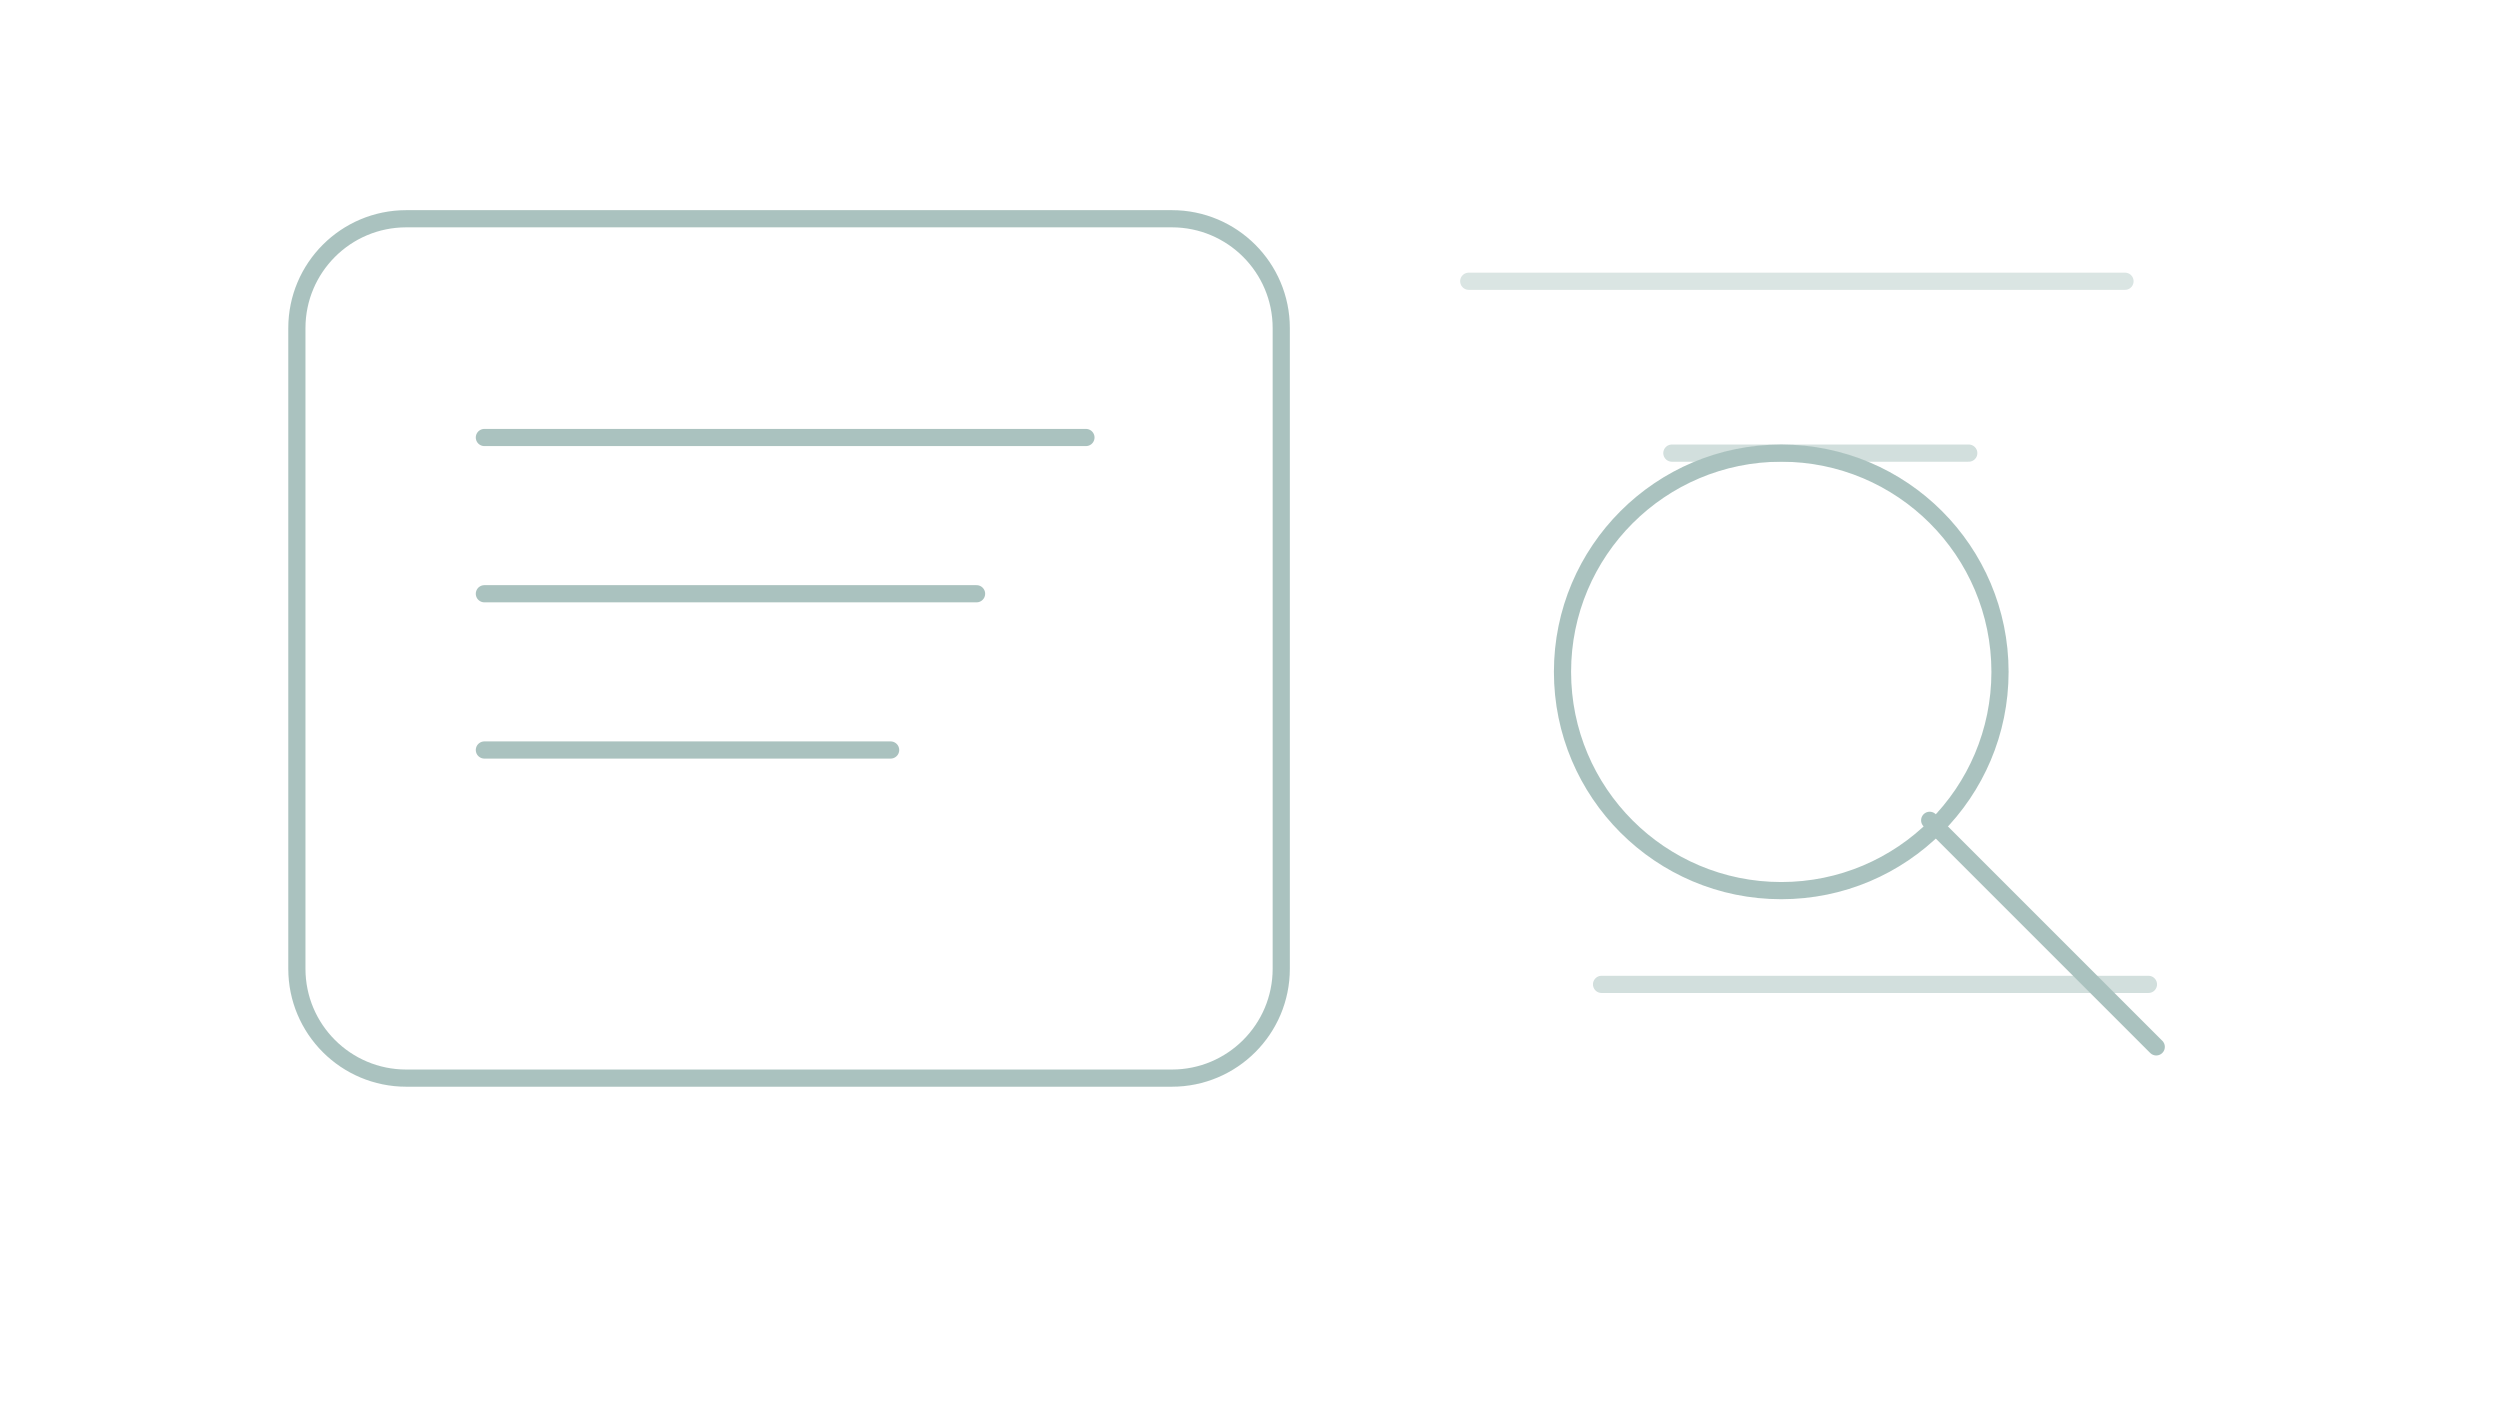
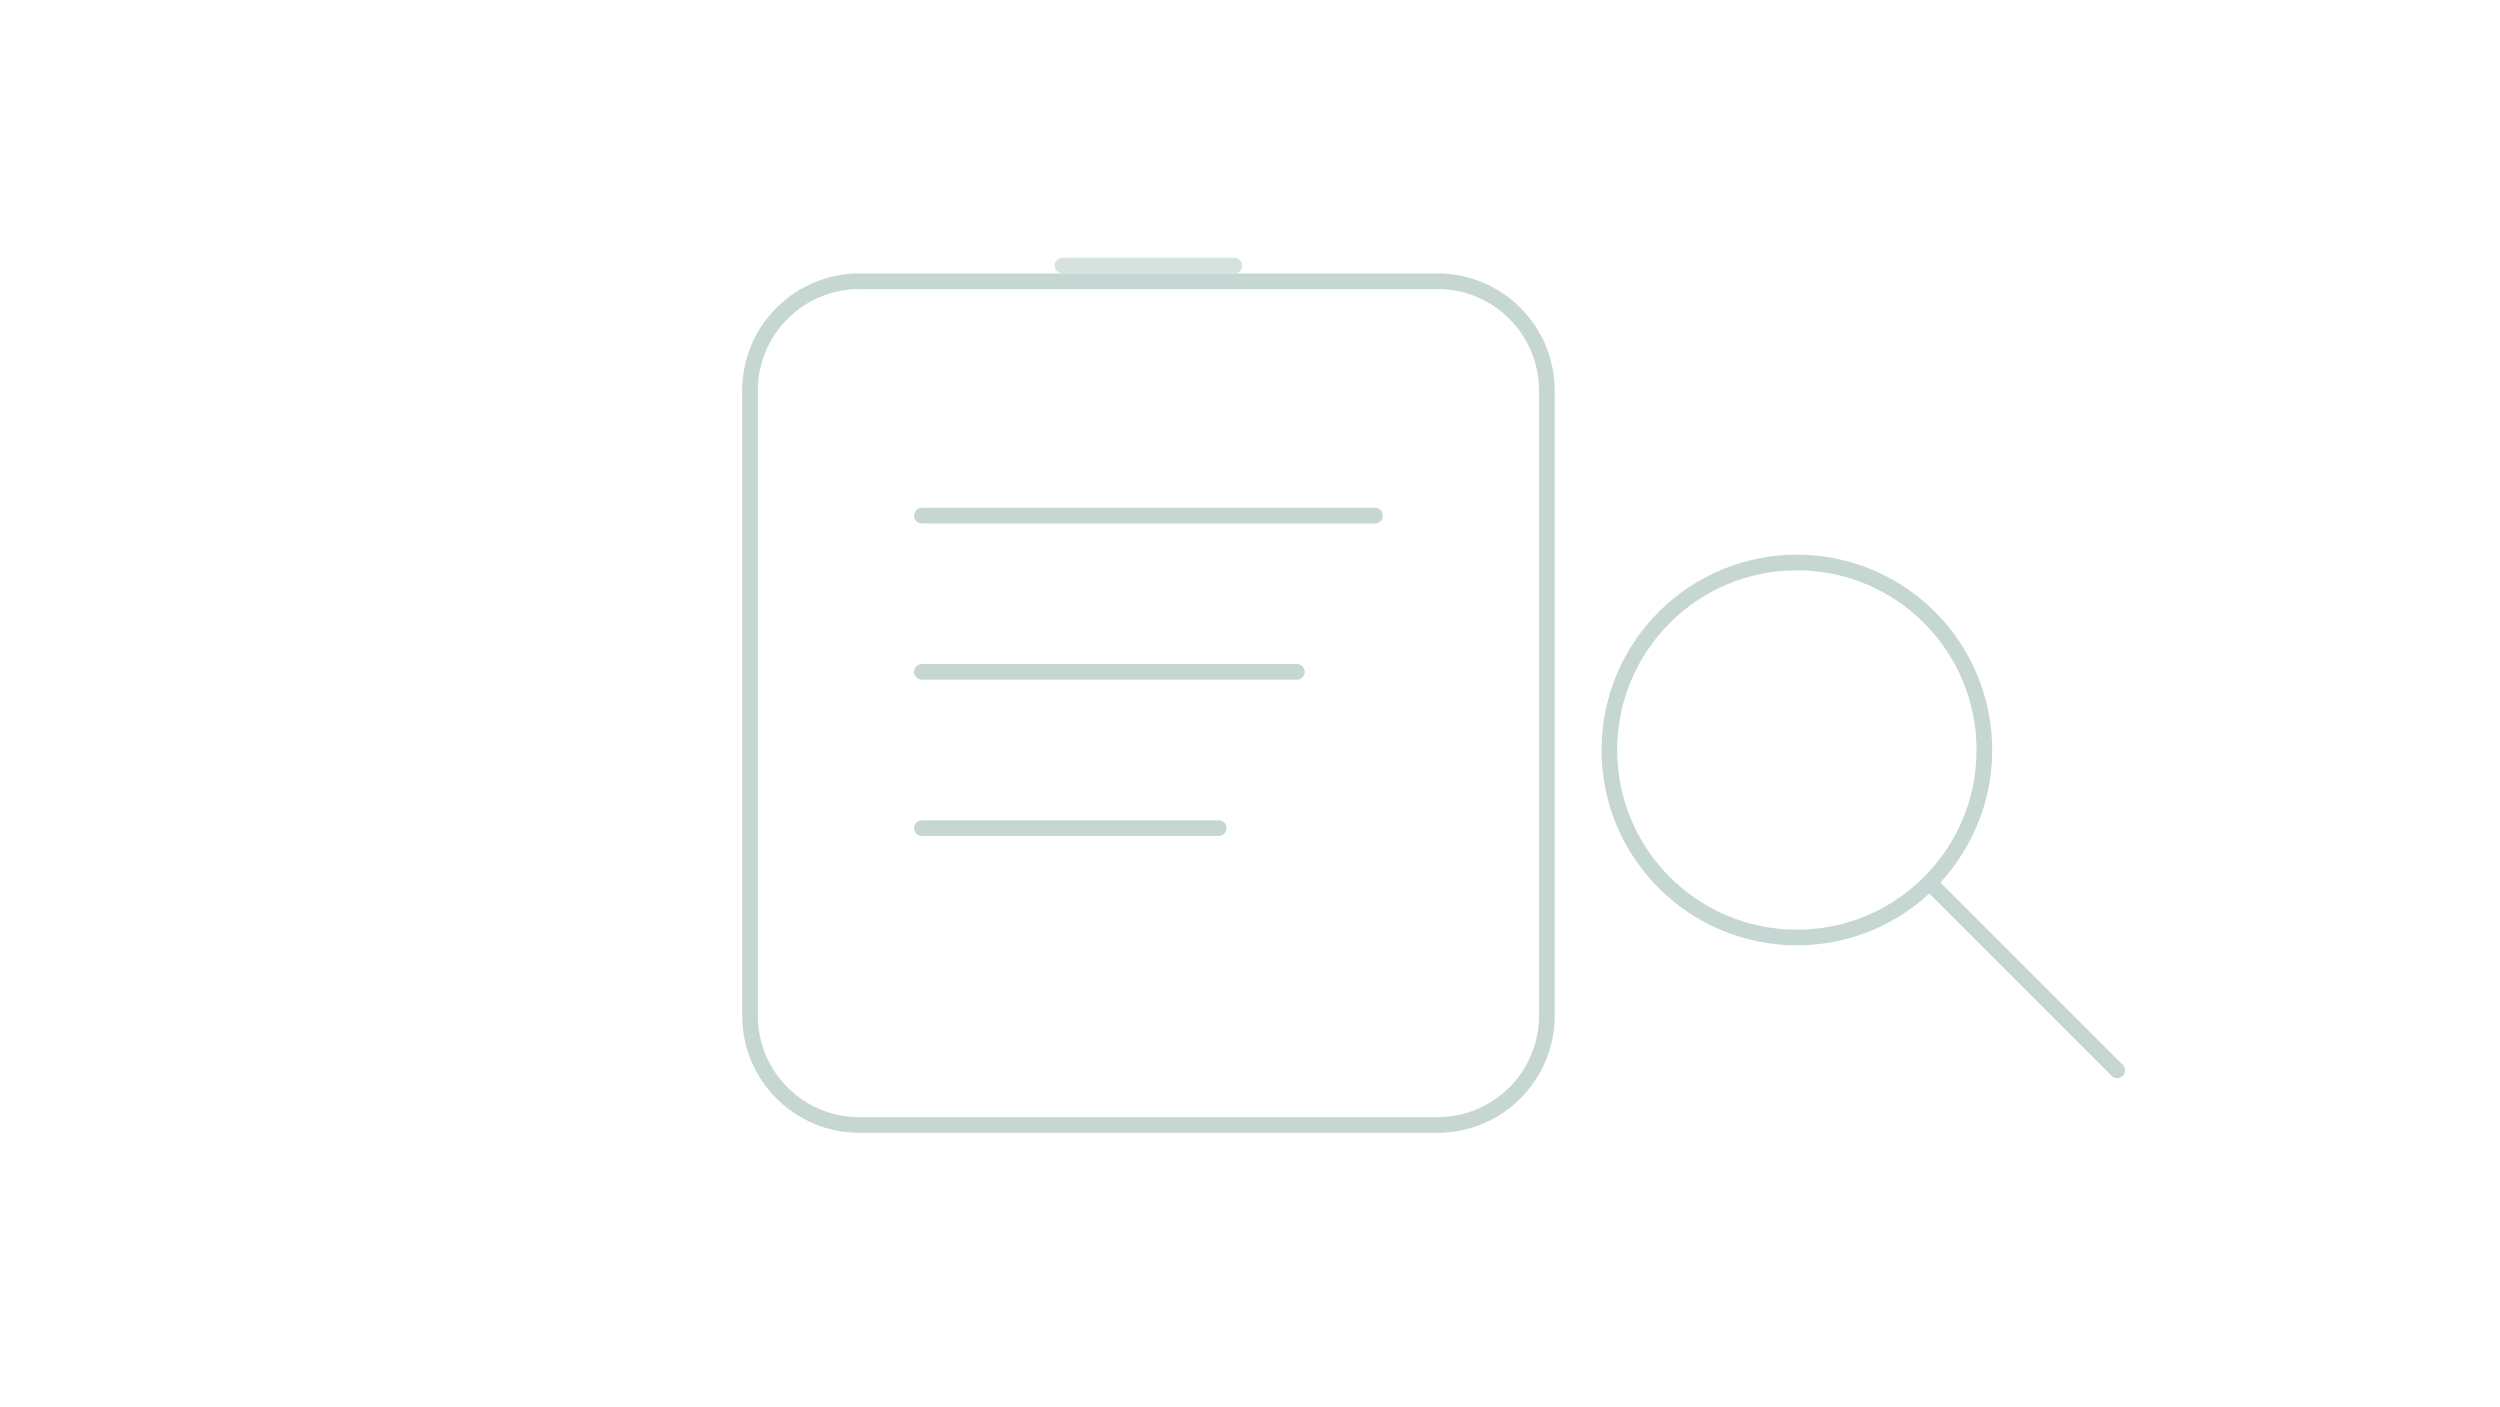
<svg xmlns="http://www.w3.org/2000/svg" viewBox="0 0 320 180" fill="none">
-   <g stroke="#56867f" stroke-width="2.2" stroke-linecap="round" stroke-linejoin="round" opacity="0.5">
-     <rect x="38" y="28" width="126" height="110" rx="14" />
-     <path d="M62 56h77M62 76h63M62 96h52" />
-     <circle cx="228" cy="86" r="28" />
-     <path d="m247 105 29 29" />
-     <path d="M205 126h70" opacity="0.54" />
-     <path d="M188 36h84" opacity="0.44" />
-     <path d="M214 58h38" opacity="0.54" />
+   <g stroke="#56867f" stroke-width="2" stroke-linecap="round" stroke-linejoin="round" opacity="0.34">
+     <rect x="96" y="36" width="102" height="108" rx="14" />
+     <path d="M118 66h58M118 86h48M118 106h38" />
+     <path d="M136 34h22" opacity="0.7" />
+     <circle cx="230" cy="96" r="24" />
+     <path d="m247 113 24 24" />
  </g>
</svg>
